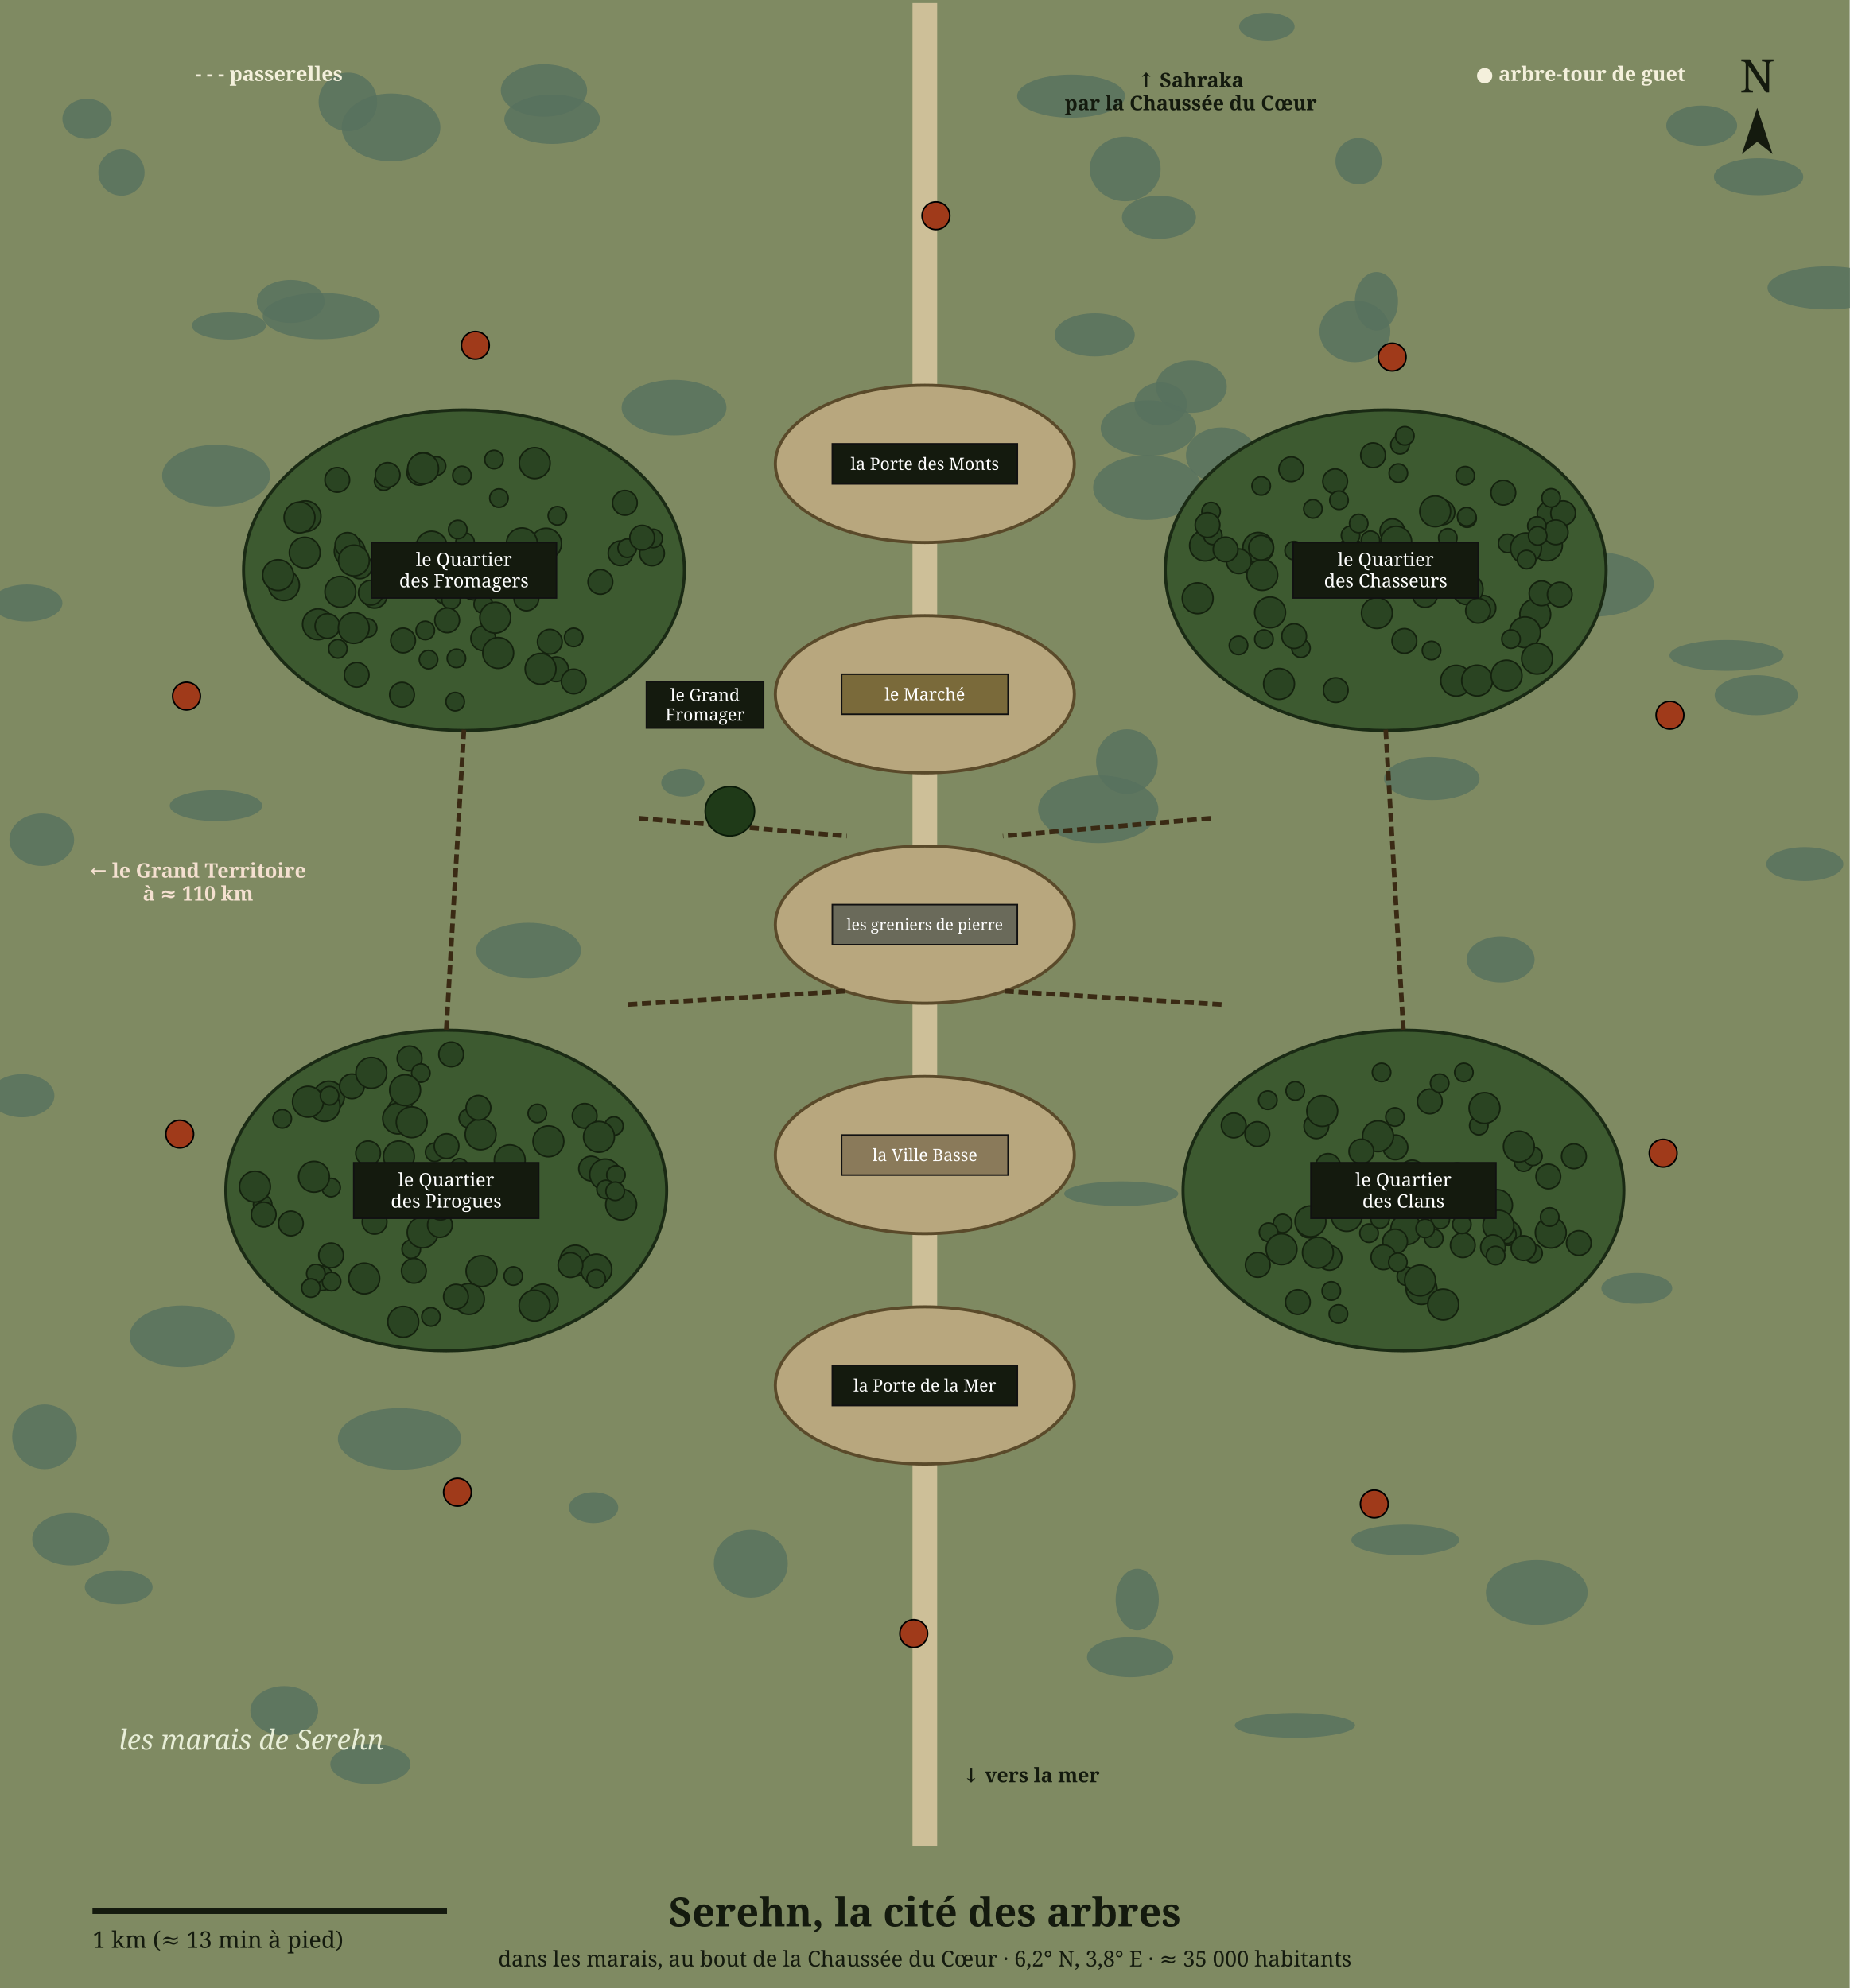
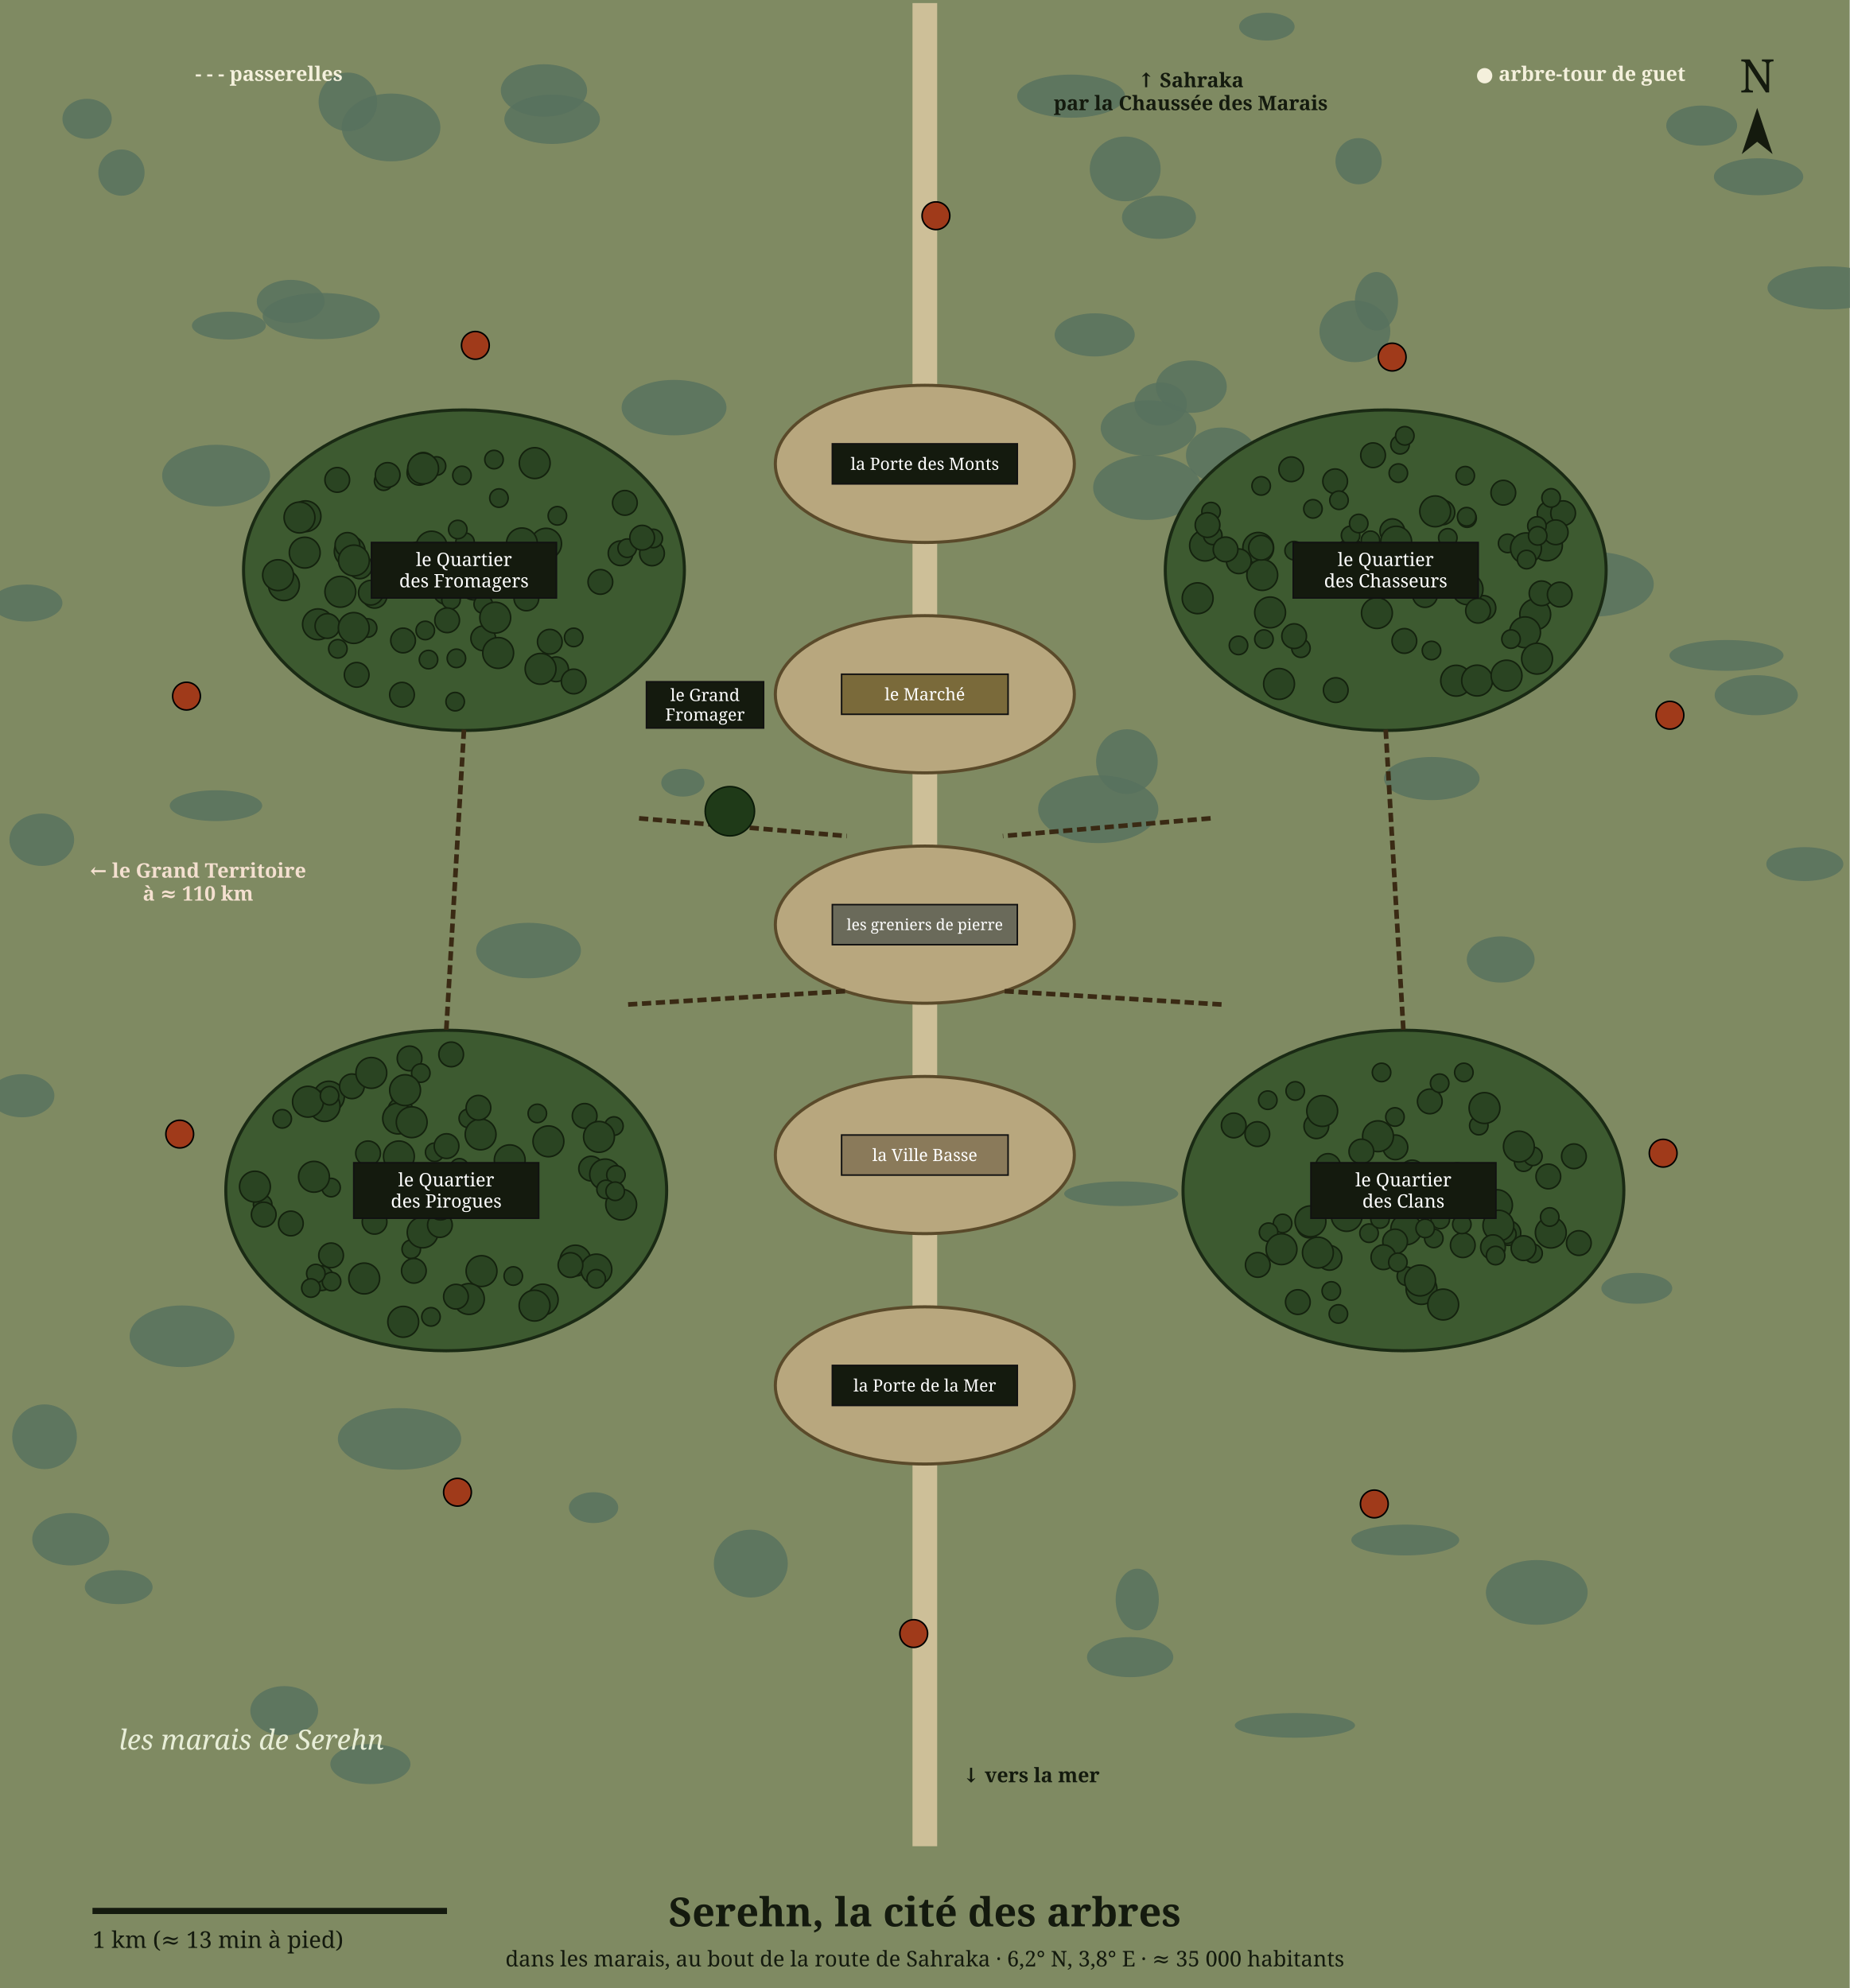
<svg xmlns="http://www.w3.org/2000/svg" viewBox="0 0 1200 1290" font-family="Georgia, serif">
  <rect width="1200" height="1290" fill="#7f8a62" />
  <ellipse cx="744.2" cy="316.4" rx="35" ry="21" fill="#56705e" opacity="0.8" />
  <ellipse cx="881.4" cy="104.6" rx="15" ry="15" fill="#56705e" opacity="0.8" />
  <ellipse cx="1120.1" cy="425.3" rx="37" ry="10" fill="#56705e" opacity="0.8" />
  <ellipse cx="28.9" cy="932.3" rx="21" ry="21" fill="#56705e" opacity="0.8" />
  <ellipse cx="911.7" cy="999.3" rx="35" ry="10" fill="#56705e" opacity="0.8" />
  <ellipse cx="737.8" cy="1037.9" rx="14" ry="20" fill="#56705e" opacity="0.8" />
  <ellipse cx="259.2" cy="933.7" rx="40" ry="20" fill="#56705e" opacity="0.8" />
  <ellipse cx="352.9" cy="58.7" rx="28" ry="17" fill="#56705e" opacity="0.8" />
  <ellipse cx="253.7" cy="82.7" rx="32" ry="22" fill="#56705e" opacity="0.8" />
  <ellipse cx="1061.9" cy="836.0" rx="23" ry="10" fill="#56705e" opacity="0.8" />
  <ellipse cx="184.4" cy="1110.1" rx="22" ry="16" fill="#56705e" opacity="0.8" />
  <ellipse cx="17.5" cy="391.3" rx="23" ry="12" fill="#56705e" opacity="0.8" />
  <ellipse cx="973.6" cy="622.6" rx="22" ry="15" fill="#56705e" opacity="0.8" />
  <ellipse cx="840.1" cy="1119.6" rx="39" ry="8" fill="#56705e" opacity="0.8" />
  <ellipse cx="893.0" cy="195.5" rx="14" ry="19" fill="#56705e" opacity="0.8" />
  <ellipse cx="443.0" cy="507.9" rx="14" ry="9" fill="#56705e" opacity="0.8" />
  <ellipse cx="225.7" cy="66.1" rx="19" ry="19" fill="#56705e" opacity="0.8" />
  <ellipse cx="1104.0" cy="81.5" rx="23" ry="13" fill="#56705e" opacity="0.8" />
  <ellipse cx="140.2" cy="308.6" rx="35" ry="20" fill="#56705e" opacity="0.8" />
  <ellipse cx="56.5" cy="77.1" rx="16" ry="13" fill="#56705e" opacity="0.8" />
  <ellipse cx="730.0" cy="109.6" rx="23" ry="21" fill="#56705e" opacity="0.8" />
  <ellipse cx="385.1" cy="978.3" rx="16" ry="10" fill="#56705e" opacity="0.8" />
  <ellipse cx="821.9" cy="17.3" rx="18" ry="9" fill="#56705e" opacity="0.8" />
  <ellipse cx="1170.9" cy="560.7" rx="25" ry="11" fill="#56705e" opacity="0.8" />
  <ellipse cx="710.2" cy="217.3" rx="26" ry="14" fill="#56705e" opacity="0.8" />
  <ellipse cx="78.8" cy="112.0" rx="15" ry="15" fill="#56705e" opacity="0.8" />
  <ellipse cx="997.0" cy="1033.3" rx="33" ry="21" fill="#56705e" opacity="0.8" />
  <ellipse cx="753.0" cy="262.2" rx="17" ry="14" fill="#56705e" opacity="0.8" />
  <ellipse cx="188.6" cy="195.6" rx="22" ry="14" fill="#56705e" opacity="0.8" />
  <ellipse cx="1185.7" cy="186.8" rx="39" ry="14" fill="#56705e" opacity="0.8" />
  <ellipse cx="487.1" cy="1014.6" rx="24" ry="22" fill="#56705e" opacity="0.8" />
  <ellipse cx="1139.4" cy="451.1" rx="27" ry="13" fill="#56705e" opacity="0.8" />
  <ellipse cx="118.1" cy="867.1" rx="34" ry="20" fill="#56705e" opacity="0.8" />
  <ellipse cx="437.3" cy="264.5" rx="34" ry="18" fill="#56705e" opacity="0.8" />
  <ellipse cx="792.4" cy="295.4" rx="23" ry="18" fill="#56705e" opacity="0.8" />
  <ellipse cx="342.9" cy="616.8" rx="34" ry="18" fill="#56705e" opacity="0.8" />
  <ellipse cx="358.2" cy="77.4" rx="31" ry="16" fill="#56705e" opacity="0.8" />
  <ellipse cx="27.1" cy="544.9" rx="21" ry="17" fill="#56705e" opacity="0.8" />
  <ellipse cx="772.9" cy="250.9" rx="23" ry="17" fill="#56705e" opacity="0.8" />
  <ellipse cx="879.0" cy="215.0" rx="23" ry="20" fill="#56705e" opacity="0.8" />
  <ellipse cx="1033.9" cy="379.1" rx="39" ry="21" fill="#56705e" opacity="0.8" />
  <ellipse cx="208.4" cy="205.1" rx="38" ry="15" fill="#56705e" opacity="0.8" />
  <ellipse cx="824.5" cy="342.3" rx="33" ry="10" fill="#56705e" opacity="0.8" />
  <ellipse cx="928.9" cy="505.2" rx="31" ry="14" fill="#56705e" opacity="0.8" />
  <ellipse cx="745.1" cy="277.8" rx="31" ry="18" fill="#56705e" opacity="0.8" />
  <ellipse cx="45.9" cy="998.8" rx="25" ry="17" fill="#56705e" opacity="0.8" />
  <ellipse cx="270.4" cy="381.9" rx="30" ry="9" fill="#56705e" opacity="0.8" />
  <ellipse cx="77.0" cy="1029.9" rx="22" ry="11" fill="#56705e" opacity="0.8" />
  <ellipse cx="240.3" cy="1144.7" rx="26" ry="13" fill="#56705e" opacity="0.8" />
  <ellipse cx="731.1" cy="494.2" rx="20" ry="21" fill="#56705e" opacity="0.8" />
  <ellipse cx="14.3" cy="711.0" rx="21" ry="14" fill="#56705e" opacity="0.8" />
  <ellipse cx="148.5" cy="211.3" rx="24" ry="9" fill="#56705e" opacity="0.8" />
  <ellipse cx="733.2" cy="1075.3" rx="28" ry="13" fill="#56705e" opacity="0.8" />
  <ellipse cx="694.9" cy="62.4" rx="35" ry="14" fill="#56705e" opacity="0.8" />
  <ellipse cx="967.1" cy="433.1" rx="24" ry="10" fill="#56705e" opacity="0.8" />
  <ellipse cx="712.5" cy="525.1" rx="39" ry="22" fill="#56705e" opacity="0.8" />
  <ellipse cx="727.4" cy="774.6" rx="37" ry="8" fill="#56705e" opacity="0.8" />
  <ellipse cx="140.1" cy="522.8" rx="30" ry="10" fill="#56705e" opacity="0.8" />
  <ellipse cx="751.9" cy="141.0" rx="24" ry="14" fill="#56705e" opacity="0.8" />
  <ellipse cx="279.0" cy="844.6" rx="39" ry="13" fill="#56705e" opacity="0.8" />
  <ellipse cx="1140.9" cy="114.7" rx="29" ry="12" fill="#56705e" opacity="0.8" />
  <text x="163.0" y="1135.3" font-size="18" text-anchor="middle" fill="#e8eed8" font-style="italic">les marais de Serehn</text>
  <polyline points="600.0,2.0 600.0,1198.0" fill="none" stroke="#cdbf98" stroke-width="16" stroke-linejoin="round" />
  <text x="772.5" y="56.6" font-size="13" text-anchor="middle" fill="#141a0e" font-weight="bold">↑ Sahraka</text>
-   <text x="772.5" y="71.5" font-size="13" text-anchor="middle" fill="#141a0e" font-weight="bold">par la Chaussée du Cœur</text>
+   <text x="772.5" y="71.5" font-size="13" text-anchor="middle" fill="#141a0e" font-weight="bold">par la Chaussée des Marais</text>
  <text x="669.0" y="1156.5" font-size="13" text-anchor="middle" fill="#141a0e" font-weight="bold">↓ vers la mer</text>
  <ellipse cx="600.0" cy="899.0" rx="97" ry="51" fill="#b8a77e" stroke="#5a4a2a" stroke-width="2" />
  <ellipse cx="600.0" cy="749.5" rx="97" ry="51" fill="#b8a77e" stroke="#5a4a2a" stroke-width="2" />
  <ellipse cx="600.0" cy="600.0" rx="97" ry="51" fill="#b8a77e" stroke="#5a4a2a" stroke-width="2" />
  <ellipse cx="600.0" cy="450.5" rx="97" ry="51" fill="#b8a77e" stroke="#5a4a2a" stroke-width="2" />
  <ellipse cx="600.0" cy="301.0" rx="97" ry="51" fill="#b8a77e" stroke="#5a4a2a" stroke-width="2" />
  <rect x="546.0" y="437.5" width="108" height="26" fill="#7a6a3a" stroke="#111" />
  <text x="600.0" y="454.4" font-size="11" text-anchor="middle" fill="#fff">le Marché</text>
  <rect x="540.0" y="587.0" width="120" height="26" fill="#6a6a5a" stroke="#111" />
  <text x="600.0" y="603.5" font-size="10" text-anchor="middle" fill="#fff">les greniers de pierre</text>
  <rect x="546.0" y="736.5" width="108" height="26" fill="#8a7a5a" stroke="#111" />
  <text x="600.0" y="753.4" font-size="11" text-anchor="middle" fill="#fff">la Ville Basse</text>
  <rect x="540.0" y="288.0" width="120" height="26" fill="#141a0e" stroke="#111" />
  <text x="600.0" y="304.9" font-size="11" text-anchor="middle" fill="#fff">la Porte des Monts</text>
  <rect x="540.0" y="886.0" width="120" height="26" fill="#141a0e" stroke="#111" />
  <text x="600.0" y="902.9" font-size="11" text-anchor="middle" fill="#fff">la Porte de la Mer</text>
  <ellipse cx="301.0" cy="370.0" rx="143" ry="104" fill="#3d5a30" stroke="#1a2a14" stroke-width="2" />
  <circle cx="389.5" cy="377.6" r="8" fill="#2a4422" stroke="#14220e" />
  <circle cx="423.0" cy="359.1" r="8" fill="#2a4422" stroke="#14220e" />
  <circle cx="233.4" cy="367.5" r="8" fill="#2a4422" stroke="#14220e" />
  <circle cx="402.6" cy="359.0" r="8" fill="#2a4422" stroke="#14220e" />
  <circle cx="301.7" cy="351.8" r="6" fill="#2a4422" stroke="#14220e" />
  <circle cx="307.7" cy="379.3" r="10" fill="#2a4422" stroke="#14220e" />
  <circle cx="243.0" cy="386.6" r="8" fill="#2a4422" stroke="#14220e" />
  <circle cx="313.5" cy="414.2" r="8" fill="#2a4422" stroke="#14220e" />
  <circle cx="360.8" cy="434.3" r="8" fill="#2a4422" stroke="#14220e" />
  <circle cx="274.6" cy="301.6" r="8" fill="#2a4422" stroke="#14220e" />
  <circle cx="184.2" cy="379.7" r="10" fill="#2a4422" stroke="#14220e" />
  <circle cx="313.7" cy="377.1" r="6" fill="#2a4422" stroke="#14220e" />
  <circle cx="272.1" cy="306.8" r="8" fill="#2a4422" stroke="#14220e" />
  <circle cx="219.2" cy="421.0" r="6" fill="#2a4422" stroke="#14220e" />
  <circle cx="226.9" cy="357.8" r="10" fill="#2a4422" stroke="#14220e" />
  <circle cx="318.7" cy="400.6" r="6" fill="#2a4422" stroke="#14220e" />
  <circle cx="299.7" cy="308.5" r="6" fill="#2a4422" stroke="#14220e" />
  <circle cx="372.2" cy="413.6" r="6" fill="#2a4422" stroke="#14220e" />
  <circle cx="198.2" cy="335.0" r="10" fill="#2a4422" stroke="#14220e" />
  <circle cx="206.3" cy="405.1" r="10" fill="#2a4422" stroke="#14220e" />
  <circle cx="231.4" cy="437.9" r="8" fill="#2a4422" stroke="#14220e" />
  <circle cx="197.7" cy="358.6" r="10" fill="#2a4422" stroke="#14220e" />
  <circle cx="323.7" cy="323.2" r="6" fill="#2a4422" stroke="#14220e" />
  <circle cx="298.6" cy="365.1" r="8" fill="#2a4422" stroke="#14220e" />
  <circle cx="212.4" cy="406.2" r="8" fill="#2a4422" stroke="#14220e" />
  <circle cx="341.5" cy="388.3" r="8" fill="#2a4422" stroke="#14220e" />
  <circle cx="260.8" cy="450.8" r="8" fill="#2a4422" stroke="#14220e" />
  <circle cx="220.8" cy="384.0" r="10" fill="#2a4422" stroke="#14220e" />
  <circle cx="313.5" cy="392.0" r="6" fill="#2a4422" stroke="#14220e" />
  <circle cx="297.0" cy="343.6" r="6" fill="#2a4422" stroke="#14220e" />
  <circle cx="290.6" cy="382.5" r="10" fill="#2a4422" stroke="#14220e" />
  <circle cx="271.1" cy="359.7" r="8" fill="#2a4422" stroke="#14220e" />
  <circle cx="292.6" cy="389.2" r="6" fill="#2a4422" stroke="#14220e" />
  <circle cx="320.5" cy="298.2" r="6" fill="#2a4422" stroke="#14220e" />
  <circle cx="290.1" cy="402.5" r="8" fill="#2a4422" stroke="#14220e" />
  <circle cx="278.0" cy="428.0" r="6" fill="#2a4422" stroke="#14220e" />
  <circle cx="238.5" cy="407.5" r="6" fill="#2a4422" stroke="#14220e" />
  <circle cx="354.3" cy="352.8" r="10" fill="#2a4422" stroke="#14220e" />
  <circle cx="361.6" cy="334.7" r="6" fill="#2a4422" stroke="#14220e" />
  <circle cx="283.2" cy="302.4" r="6" fill="#2a4422" stroke="#14220e" />
  <circle cx="295.3" cy="455.3" r="6" fill="#2a4422" stroke="#14220e" />
  <circle cx="339.2" cy="368.3" r="10" fill="#2a4422" stroke="#14220e" />
  <circle cx="229.5" cy="407.5" r="10" fill="#2a4422" stroke="#14220e" />
  <circle cx="280.0" cy="354.7" r="10" fill="#2a4422" stroke="#14220e" />
  <circle cx="274.5" cy="304.0" r="10" fill="#2a4422" stroke="#14220e" />
  <circle cx="180.4" cy="373.2" r="10" fill="#2a4422" stroke="#14220e" />
  <circle cx="244.5" cy="383.2" r="6" fill="#2a4422" stroke="#14220e" />
  <circle cx="240.6" cy="384.6" r="8" fill="#2a4422" stroke="#14220e" />
  <circle cx="255.0" cy="373.6" r="6" fill="#2a4422" stroke="#14220e" />
  <circle cx="356.7" cy="416.4" r="8" fill="#2a4422" stroke="#14220e" />
  <circle cx="346.9" cy="300.5" r="10" fill="#2a4422" stroke="#14220e" />
  <circle cx="248.9" cy="312.2" r="6" fill="#2a4422" stroke="#14220e" />
  <circle cx="338.6" cy="352.6" r="10" fill="#2a4422" stroke="#14220e" />
  <circle cx="225.4" cy="353.6" r="8" fill="#2a4422" stroke="#14220e" />
  <circle cx="229.6" cy="363.7" r="10" fill="#2a4422" stroke="#14220e" />
  <circle cx="406.9" cy="355.7" r="6" fill="#2a4422" stroke="#14220e" />
  <circle cx="372.2" cy="442.2" r="8" fill="#2a4422" stroke="#14220e" />
  <circle cx="275.9" cy="409.1" r="6" fill="#2a4422" stroke="#14220e" />
  <circle cx="405.4" cy="326.3" r="8" fill="#2a4422" stroke="#14220e" />
  <circle cx="321.3" cy="400.8" r="10" fill="#2a4422" stroke="#14220e" />
  <circle cx="218.8" cy="311.4" r="8" fill="#2a4422" stroke="#14220e" />
  <circle cx="251.5" cy="308.2" r="8" fill="#2a4422" stroke="#14220e" />
  <circle cx="323.2" cy="423.7" r="10" fill="#2a4422" stroke="#14220e" />
  <circle cx="350.7" cy="434.0" r="10" fill="#2a4422" stroke="#14220e" />
  <circle cx="194.3" cy="335.8" r="10" fill="#2a4422" stroke="#14220e" />
  <circle cx="423.8" cy="349.4" r="6" fill="#2a4422" stroke="#14220e" />
  <circle cx="296.1" cy="427.2" r="6" fill="#2a4422" stroke="#14220e" />
  <circle cx="354.1" cy="360.9" r="6" fill="#2a4422" stroke="#14220e" />
  <circle cx="416.6" cy="348.9" r="8" fill="#2a4422" stroke="#14220e" />
  <circle cx="261.5" cy="415.6" r="8" fill="#2a4422" stroke="#14220e" />
  <rect x="241.0" y="352.0" width="120" height="36" fill="#141a0e" stroke="#111" />
  <text x="301.0" y="367.3" font-size="12" text-anchor="middle" fill="#fff">le Quartier</text>
  <text x="301.0" y="381.1" font-size="12" text-anchor="middle" fill="#fff">des Fromagers</text>
  <polyline points="414.6,531.0 549.4,542.5" fill="none" stroke="#3a2a14" stroke-width="3" stroke-linejoin="round" stroke-dasharray="6 3" />
  <ellipse cx="899.0" cy="370.0" rx="143" ry="104" fill="#3d5a30" stroke="#1a2a14" stroke-width="2" />
  <circle cx="781.8" cy="354.0" r="10" fill="#2a4422" stroke="#14220e" />
  <circle cx="962.4" cy="394.5" r="8" fill="#2a4422" stroke="#14220e" />
  <circle cx="939.3" cy="349.0" r="6" fill="#2a4422" stroke="#14220e" />
  <circle cx="1005.3" cy="333.3" r="8" fill="#2a4422" stroke="#14220e" />
  <circle cx="935.8" cy="332.5" r="8" fill="#2a4422" stroke="#14220e" />
  <circle cx="944.7" cy="441.7" r="10" fill="#2a4422" stroke="#14220e" />
  <circle cx="907.2" cy="307.0" r="6" fill="#2a4422" stroke="#14220e" />
  <circle cx="837.7" cy="304.5" r="8" fill="#2a4422" stroke="#14220e" />
  <circle cx="996.0" cy="398.7" r="10" fill="#2a4422" stroke="#14220e" />
  <circle cx="786.8" cy="347.4" r="6" fill="#2a4422" stroke="#14220e" />
  <circle cx="975.3" cy="319.7" r="8" fill="#2a4422" stroke="#14220e" />
  <circle cx="839.6" cy="357.3" r="6" fill="#2a4422" stroke="#14220e" />
  <circle cx="1003.6" cy="353.9" r="10" fill="#2a4422" stroke="#14220e" />
  <circle cx="903.3" cy="344.7" r="8" fill="#2a4422" stroke="#14220e" />
  <circle cx="989.4" cy="410.3" r="10" fill="#2a4422" stroke="#14220e" />
  <circle cx="866.2" cy="312.3" r="8" fill="#2a4422" stroke="#14220e" />
  <circle cx="1014.1" cy="333.0" r="8" fill="#2a4422" stroke="#14220e" />
  <circle cx="931.1" cy="331.8" r="10" fill="#2a4422" stroke="#14220e" />
  <circle cx="905.8" cy="351.5" r="10" fill="#2a4422" stroke="#14220e" />
  <circle cx="785.7" cy="332.0" r="6" fill="#2a4422" stroke="#14220e" />
  <circle cx="816.3" cy="355.5" r="10" fill="#2a4422" stroke="#14220e" />
  <circle cx="876.3" cy="359.7" r="10" fill="#2a4422" stroke="#14220e" />
  <circle cx="958.3" cy="441.6" r="10" fill="#2a4422" stroke="#14220e" />
  <circle cx="876.2" cy="347.4" r="6" fill="#2a4422" stroke="#14220e" />
  <circle cx="908.3" cy="288.6" r="6" fill="#2a4422" stroke="#14220e" />
  <circle cx="926.0" cy="378.3" r="6" fill="#2a4422" stroke="#14220e" />
  <circle cx="844.0" cy="420.6" r="6" fill="#2a4422" stroke="#14220e" />
  <circle cx="1009.3" cy="345.4" r="8" fill="#2a4422" stroke="#14220e" />
  <circle cx="889.1" cy="350.6" r="6" fill="#2a4422" stroke="#14220e" />
  <circle cx="952.1" cy="382.4" r="10" fill="#2a4422" stroke="#14220e" />
  <circle cx="818.9" cy="373.1" r="10" fill="#2a4422" stroke="#14220e" />
  <circle cx="911.4" cy="282.8" r="6" fill="#2a4422" stroke="#14220e" />
  <circle cx="1006.3" cy="323.1" r="6" fill="#2a4422" stroke="#14220e" />
  <circle cx="803.5" cy="418.8" r="6" fill="#2a4422" stroke="#14220e" />
  <circle cx="839.6" cy="412.8" r="8" fill="#2a4422" stroke="#14220e" />
  <circle cx="803.7" cy="364.2" r="8" fill="#2a4422" stroke="#14220e" />
  <circle cx="853.4" cy="374.6" r="6" fill="#2a4422" stroke="#14220e" />
  <circle cx="958.9" cy="396.3" r="8" fill="#2a4422" stroke="#14220e" />
  <circle cx="997.2" cy="427.4" r="10" fill="#2a4422" stroke="#14220e" />
  <circle cx="951.8" cy="336.2" r="6" fill="#2a4422" stroke="#14220e" />
  <circle cx="911.1" cy="415.9" r="8" fill="#2a4422" stroke="#14220e" />
  <circle cx="881.5" cy="339.7" r="6" fill="#2a4422" stroke="#14220e" />
  <circle cx="795.1" cy="356.5" r="8" fill="#2a4422" stroke="#14220e" />
  <circle cx="1000.1" cy="385.0" r="8" fill="#2a4422" stroke="#14220e" />
  <circle cx="997.1" cy="341.3" r="6" fill="#2a4422" stroke="#14220e" />
  <circle cx="866.6" cy="447.8" r="8" fill="#2a4422" stroke="#14220e" />
  <circle cx="924.5" cy="386.1" r="8" fill="#2a4422" stroke="#14220e" />
  <circle cx="818.2" cy="315.3" r="6" fill="#2a4422" stroke="#14220e" />
  <circle cx="980.3" cy="414.7" r="6" fill="#2a4422" stroke="#14220e" />
  <circle cx="824.0" cy="397.4" r="10" fill="#2a4422" stroke="#14220e" />
  <circle cx="829.8" cy="443.8" r="10" fill="#2a4422" stroke="#14220e" />
  <circle cx="978.1" cy="352.6" r="6" fill="#2a4422" stroke="#14220e" />
  <circle cx="928.7" cy="422.1" r="6" fill="#2a4422" stroke="#14220e" />
  <circle cx="868.7" cy="324.6" r="6" fill="#2a4422" stroke="#14220e" />
  <circle cx="890.8" cy="295.4" r="8" fill="#2a4422" stroke="#14220e" />
  <circle cx="990.0" cy="355.8" r="10" fill="#2a4422" stroke="#14220e" />
  <circle cx="879.4" cy="375.3" r="6" fill="#2a4422" stroke="#14220e" />
  <circle cx="1011.9" cy="385.8" r="8" fill="#2a4422" stroke="#14220e" />
  <circle cx="977.4" cy="438.4" r="10" fill="#2a4422" stroke="#14220e" />
  <circle cx="990.4" cy="363.1" r="6" fill="#2a4422" stroke="#14220e" />
  <circle cx="851.8" cy="330.2" r="6" fill="#2a4422" stroke="#14220e" />
  <circle cx="950.6" cy="308.7" r="6" fill="#2a4422" stroke="#14220e" />
  <circle cx="893.3" cy="397.8" r="10" fill="#2a4422" stroke="#14220e" />
  <circle cx="820.0" cy="414.7" r="6" fill="#2a4422" stroke="#14220e" />
  <circle cx="783.4" cy="340.7" r="8" fill="#2a4422" stroke="#14220e" />
  <circle cx="951.5" cy="335.3" r="6" fill="#2a4422" stroke="#14220e" />
  <circle cx="818.1" cy="355.4" r="8" fill="#2a4422" stroke="#14220e" />
  <circle cx="997.6" cy="347.7" r="6" fill="#2a4422" stroke="#14220e" />
  <circle cx="777.0" cy="388.2" r="10" fill="#2a4422" stroke="#14220e" />
  <circle cx="944.1" cy="369.7" r="8" fill="#2a4422" stroke="#14220e" />
  <rect x="839.0" y="352.0" width="120" height="36" fill="#141a0e" stroke="#111" />
  <text x="899.0" y="367.3" font-size="12" text-anchor="middle" fill="#fff">le Quartier</text>
  <text x="899.0" y="381.1" font-size="12" text-anchor="middle" fill="#fff">des Chasseurs</text>
  <polyline points="785.4,531.0 650.6,542.5" fill="none" stroke="#3a2a14" stroke-width="3" stroke-linejoin="round" stroke-dasharray="6 3" />
  <ellipse cx="289.5" cy="772.5" rx="143" ry="104" fill="#3d5a30" stroke="#1a2a14" stroke-width="2" />
  <circle cx="266.8" cy="810.6" r="6" fill="#2a4422" stroke="#14220e" />
  <circle cx="383.5" cy="758.3" r="8" fill="#2a4422" stroke="#14220e" />
  <circle cx="268.5" cy="824.6" r="8" fill="#2a4422" stroke="#14220e" />
  <circle cx="303.8" cy="725.7" r="6" fill="#2a4422" stroke="#14220e" />
  <circle cx="259.7" cy="710.7" r="6" fill="#2a4422" stroke="#14220e" />
  <circle cx="213.4" cy="711.6" r="10" fill="#2a4422" stroke="#14220e" />
  <circle cx="352.1" cy="843.3" r="10" fill="#2a4422" stroke="#14220e" />
  <circle cx="214.8" cy="770.6" r="6" fill="#2a4422" stroke="#14220e" />
  <circle cx="333.0" cy="828.0" r="6" fill="#2a4422" stroke="#14220e" />
  <circle cx="355.8" cy="740.6" r="10" fill="#2a4422" stroke="#14220e" />
  <circle cx="265.7" cy="686.8" r="8" fill="#2a4422" stroke="#14220e" />
  <circle cx="203.7" cy="763.6" r="10" fill="#2a4422" stroke="#14220e" />
  <circle cx="208.5" cy="829.4" r="8" fill="#2a4422" stroke="#14220e" />
  <circle cx="274.2" cy="799.7" r="10" fill="#2a4422" stroke="#14220e" />
  <circle cx="243.0" cy="792.8" r="8" fill="#2a4422" stroke="#14220e" />
  <circle cx="392.6" cy="762.1" r="10" fill="#2a4422" stroke="#14220e" />
  <circle cx="259.7" cy="720.4" r="8" fill="#2a4422" stroke="#14220e" />
  <circle cx="188.7" cy="793.9" r="8" fill="#2a4422" stroke="#14220e" />
  <circle cx="403.0" cy="781.6" r="10" fill="#2a4422" stroke="#14220e" />
  <circle cx="260.2" cy="780.5" r="6" fill="#2a4422" stroke="#14220e" />
  <circle cx="312.4" cy="824.8" r="10" fill="#2a4422" stroke="#14220e" />
  <circle cx="399.6" cy="762.4" r="6" fill="#2a4422" stroke="#14220e" />
  <circle cx="282.0" cy="747.7" r="6" fill="#2a4422" stroke="#14220e" />
  <circle cx="304.2" cy="842.9" r="10" fill="#2a4422" stroke="#14220e" />
  <circle cx="183.1" cy="726.0" r="6" fill="#2a4422" stroke="#14220e" />
  <circle cx="273.0" cy="696.3" r="6" fill="#2a4422" stroke="#14220e" />
  <circle cx="326.0" cy="766.1" r="8" fill="#2a4422" stroke="#14220e" />
  <circle cx="373.3" cy="818.0" r="10" fill="#2a4422" stroke="#14220e" />
  <circle cx="214.8" cy="814.6" r="8" fill="#2a4422" stroke="#14220e" />
  <circle cx="170.4" cy="781.5" r="6" fill="#2a4422" stroke="#14220e" />
  <circle cx="228.3" cy="704.9" r="8" fill="#2a4422" stroke="#14220e" />
  <circle cx="284.1" cy="769.4" r="8" fill="#2a4422" stroke="#14220e" />
  <circle cx="210.6" cy="717.7" r="10" fill="#2a4422" stroke="#14220e" />
  <circle cx="386.9" cy="823.8" r="10" fill="#2a4422" stroke="#14220e" />
  <circle cx="258.3" cy="725.8" r="10" fill="#2a4422" stroke="#14220e" />
  <circle cx="370.1" cy="820.9" r="8" fill="#2a4422" stroke="#14220e" />
  <circle cx="289.7" cy="743.7" r="8" fill="#2a4422" stroke="#14220e" />
  <circle cx="267.1" cy="728.2" r="10" fill="#2a4422" stroke="#14220e" />
  <circle cx="398.3" cy="730.7" r="6" fill="#2a4422" stroke="#14220e" />
  <circle cx="215.1" cy="831.6" r="6" fill="#2a4422" stroke="#14220e" />
  <circle cx="236.3" cy="829.6" r="10" fill="#2a4422" stroke="#14220e" />
  <circle cx="346.8" cy="847.2" r="10" fill="#2a4422" stroke="#14220e" />
  <circle cx="238.8" cy="748.4" r="8" fill="#2a4422" stroke="#14220e" />
  <circle cx="171.1" cy="788.1" r="8" fill="#2a4422" stroke="#14220e" />
  <circle cx="257.5" cy="759.5" r="8" fill="#2a4422" stroke="#14220e" />
  <circle cx="298.0" cy="757.8" r="6" fill="#2a4422" stroke="#14220e" />
  <circle cx="262.8" cy="707.4" r="10" fill="#2a4422" stroke="#14220e" />
  <circle cx="311.8" cy="736.1" r="10" fill="#2a4422" stroke="#14220e" />
  <circle cx="379.3" cy="724.1" r="8" fill="#2a4422" stroke="#14220e" />
  <circle cx="285.4" cy="794.9" r="8" fill="#2a4422" stroke="#14220e" />
  <circle cx="348.6" cy="722.5" r="6" fill="#2a4422" stroke="#14220e" />
  <circle cx="240.9" cy="696.2" r="10" fill="#2a4422" stroke="#14220e" />
  <circle cx="199.8" cy="714.9" r="10" fill="#2a4422" stroke="#14220e" />
  <circle cx="204.9" cy="826.4" r="6" fill="#2a4422" stroke="#14220e" />
  <circle cx="393.2" cy="771.8" r="6" fill="#2a4422" stroke="#14220e" />
  <circle cx="330.7" cy="752.9" r="10" fill="#2a4422" stroke="#14220e" />
  <circle cx="295.8" cy="841.4" r="8" fill="#2a4422" stroke="#14220e" />
  <circle cx="279.6" cy="854.5" r="6" fill="#2a4422" stroke="#14220e" />
  <circle cx="261.6" cy="857.7" r="10" fill="#2a4422" stroke="#14220e" />
  <circle cx="201.7" cy="835.8" r="6" fill="#2a4422" stroke="#14220e" />
  <circle cx="213.8" cy="711.0" r="6" fill="#2a4422" stroke="#14220e" />
  <circle cx="310.4" cy="718.8" r="8" fill="#2a4422" stroke="#14220e" />
  <circle cx="386.8" cy="829.8" r="6" fill="#2a4422" stroke="#14220e" />
  <circle cx="292.7" cy="684.2" r="8" fill="#2a4422" stroke="#14220e" />
  <circle cx="258.8" cy="750.4" r="10" fill="#2a4422" stroke="#14220e" />
  <circle cx="334.3" cy="780.3" r="6" fill="#2a4422" stroke="#14220e" />
  <circle cx="165.4" cy="770.0" r="10" fill="#2a4422" stroke="#14220e" />
  <circle cx="388.6" cy="737.7" r="10" fill="#2a4422" stroke="#14220e" />
  <circle cx="285.8" cy="783.6" r="8" fill="#2a4422" stroke="#14220e" />
  <circle cx="399.1" cy="773.0" r="6" fill="#2a4422" stroke="#14220e" />
  <rect x="229.5" y="754.5" width="120" height="36" fill="#141a0e" stroke="#111" />
  <text x="289.5" y="769.8" font-size="12" text-anchor="middle" fill="#fff">le Quartier</text>
  <text x="289.5" y="783.6" font-size="12" text-anchor="middle" fill="#fff">des Pirogues</text>
  <polyline points="407.5,651.8 549.4,643.1" fill="none" stroke="#3a2a14" stroke-width="3" stroke-linejoin="round" stroke-dasharray="6 3" />
  <ellipse cx="910.5" cy="772.5" rx="143" ry="104" fill="#3d5a30" stroke="#1a2a14" stroke-width="2" />
  <circle cx="978.6" cy="800.1" r="8" fill="#2a4422" stroke="#14220e" />
  <circle cx="994.6" cy="813.3" r="6" fill="#2a4422" stroke="#14220e" />
  <circle cx="849.3" cy="795.2" r="8" fill="#2a4422" stroke="#14220e" />
  <circle cx="940.3" cy="780.5" r="8" fill="#2a4422" stroke="#14220e" />
  <circle cx="988.5" cy="754.1" r="6" fill="#2a4422" stroke="#14220e" />
  <circle cx="896.3" cy="695.9" r="6" fill="#2a4422" stroke="#14220e" />
  <circle cx="905.3" cy="744.5" r="8" fill="#2a4422" stroke="#14220e" />
  <circle cx="861.6" cy="756.6" r="8" fill="#2a4422" stroke="#14220e" />
  <circle cx="949.0" cy="808.0" r="8" fill="#2a4422" stroke="#14220e" />
  <circle cx="840.3" cy="707.9" r="6" fill="#2a4422" stroke="#14220e" />
  <circle cx="930.2" cy="803.6" r="6" fill="#2a4422" stroke="#14220e" />
  <circle cx="1004.5" cy="763.4" r="8" fill="#2a4422" stroke="#14220e" />
  <circle cx="934.4" cy="791.3" r="6" fill="#2a4422" stroke="#14220e" />
  <circle cx="949.7" cy="695.9" r="6" fill="#2a4422" stroke="#14220e" />
  <circle cx="874.1" cy="767.8" r="8" fill="#2a4422" stroke="#14220e" />
  <circle cx="816.0" cy="820.8" r="8" fill="#2a4422" stroke="#14220e" />
  <circle cx="881.4" cy="773.5" r="8" fill="#2a4422" stroke="#14220e" />
  <circle cx="922.2" cy="836.4" r="10" fill="#2a4422" stroke="#14220e" />
  <circle cx="1006.1" cy="799.8" r="10" fill="#2a4422" stroke="#14220e" />
  <circle cx="894.7" cy="785.5" r="6" fill="#2a4422" stroke="#14220e" />
  <circle cx="815.7" cy="735.9" r="8" fill="#2a4422" stroke="#14220e" />
  <circle cx="977.6" cy="800.9" r="6" fill="#2a4422" stroke="#14220e" />
  <circle cx="948.4" cy="794.5" r="6" fill="#2a4422" stroke="#14220e" />
  <circle cx="800.4" cy="730.3" r="8" fill="#2a4422" stroke="#14220e" />
  <circle cx="927.6" cy="714.7" r="8" fill="#2a4422" stroke="#14220e" />
  <circle cx="959.4" cy="730.4" r="6" fill="#2a4422" stroke="#14220e" />
  <circle cx="888.2" cy="800.2" r="6" fill="#2a4422" stroke="#14220e" />
  <circle cx="912.3" cy="797.7" r="10" fill="#2a4422" stroke="#14220e" />
  <circle cx="822.5" cy="713.9" r="6" fill="#2a4422" stroke="#14220e" />
  <circle cx="916.2" cy="760.8" r="8" fill="#2a4422" stroke="#14220e" />
  <circle cx="1005.4" cy="789.7" r="6" fill="#2a4422" stroke="#14220e" />
  <circle cx="876.0" cy="767.5" r="8" fill="#2a4422" stroke="#14220e" />
  <circle cx="931.1" cy="778.6" r="6" fill="#2a4422" stroke="#14220e" />
  <circle cx="924.6" cy="797.1" r="6" fill="#2a4422" stroke="#14220e" />
  <circle cx="912.4" cy="828.1" r="6" fill="#2a4422" stroke="#14220e" />
  <circle cx="963.1" cy="719.0" r="10" fill="#2a4422" stroke="#14220e" />
  <circle cx="847.5" cy="789.7" r="6" fill="#2a4422" stroke="#14220e" />
  <circle cx="862.5" cy="816.2" r="8" fill="#2a4422" stroke="#14220e" />
  <circle cx="988.4" cy="809.9" r="8" fill="#2a4422" stroke="#14220e" />
  <circle cx="971.2" cy="782.0" r="10" fill="#2a4422" stroke="#14220e" />
  <circle cx="921.1" cy="763.2" r="6" fill="#2a4422" stroke="#14220e" />
  <circle cx="905.1" cy="805.6" r="8" fill="#2a4422" stroke="#14220e" />
  <circle cx="895.3" cy="791.0" r="6" fill="#2a4422" stroke="#14220e" />
  <circle cx="921.3" cy="830.9" r="10" fill="#2a4422" stroke="#14220e" />
  <circle cx="897.5" cy="815.8" r="8" fill="#2a4422" stroke="#14220e" />
  <circle cx="994.5" cy="750.3" r="6" fill="#2a4422" stroke="#14220e" />
  <circle cx="868.3" cy="852.6" r="6" fill="#2a4422" stroke="#14220e" />
  <circle cx="832.1" cy="793.9" r="6" fill="#2a4422" stroke="#14220e" />
  <circle cx="842.0" cy="844.9" r="8" fill="#2a4422" stroke="#14220e" />
  <circle cx="850.2" cy="792.5" r="10" fill="#2a4422" stroke="#14220e" />
  <circle cx="1024.3" cy="806.6" r="8" fill="#2a4422" stroke="#14220e" />
  <circle cx="894.0" cy="737.3" r="10" fill="#2a4422" stroke="#14220e" />
  <circle cx="985.4" cy="744.0" r="10" fill="#2a4422" stroke="#14220e" />
  <circle cx="934.0" cy="702.9" r="6" fill="#2a4422" stroke="#14220e" />
  <circle cx="972.1" cy="795.3" r="10" fill="#2a4422" stroke="#14220e" />
  <circle cx="854.0" cy="730.8" r="8" fill="#2a4422" stroke="#14220e" />
  <circle cx="857.8" cy="720.9" r="10" fill="#2a4422" stroke="#14220e" />
  <circle cx="823.0" cy="799.6" r="6" fill="#2a4422" stroke="#14220e" />
  <circle cx="945.4" cy="762.6" r="8" fill="#2a4422" stroke="#14220e" />
  <circle cx="968.6" cy="809.3" r="8" fill="#2a4422" stroke="#14220e" />
  <circle cx="905.0" cy="724.8" r="6" fill="#2a4422" stroke="#14220e" />
  <circle cx="906.9" cy="819.1" r="6" fill="#2a4422" stroke="#14220e" />
  <circle cx="855.0" cy="812.8" r="10" fill="#2a4422" stroke="#14220e" />
  <circle cx="936.3" cy="846.5" r="10" fill="#2a4422" stroke="#14220e" />
  <circle cx="970.3" cy="814.7" r="6" fill="#2a4422" stroke="#14220e" />
  <circle cx="831.4" cy="810.6" r="10" fill="#2a4422" stroke="#14220e" />
  <circle cx="883.2" cy="747.2" r="8" fill="#2a4422" stroke="#14220e" />
  <circle cx="1021.1" cy="750.3" r="8" fill="#2a4422" stroke="#14220e" />
  <circle cx="863.7" cy="837.7" r="6" fill="#2a4422" stroke="#14220e" />
  <circle cx="873.7" cy="789.0" r="10" fill="#2a4422" stroke="#14220e" />
  <rect x="850.5" y="754.5" width="120" height="36" fill="#141a0e" stroke="#111" />
  <text x="910.5" y="769.8" font-size="12" text-anchor="middle" fill="#fff">le Quartier</text>
  <text x="910.5" y="783.6" font-size="12" text-anchor="middle" fill="#fff">des Clans</text>
  <polyline points="792.5,651.8 650.6,643.1" fill="none" stroke="#3a2a14" stroke-width="3" stroke-linejoin="round" stroke-dasharray="6 3" />
  <polyline points="301.0,473.5 289.5,669.0" fill="none" stroke="#3a2a14" stroke-width="3" stroke-linejoin="round" stroke-dasharray="6 3" />
  <polyline points="899.0,473.5 910.5,669.0" fill="none" stroke="#3a2a14" stroke-width="3" stroke-linejoin="round" stroke-dasharray="6 3" />
  <circle cx="473.5" cy="526.4" r="16" fill="#1f3a18" stroke="#0a1a08" />
  <rect x="419.4" y="442.4" width="76" height="30" fill="#141a0e" stroke="#111" />
  <text x="457.4" y="454.9" font-size="11" text-anchor="middle" fill="#fff">le Grand</text>
  <text x="457.4" y="467.6" font-size="11" text-anchor="middle" fill="#fff">Fromager</text>
  <circle cx="1083.4" cy="464.1" r="9" fill="#a03a1a" stroke="#000" />
  <circle cx="903.2" cy="231.7" r="9" fill="#a03a1a" stroke="#000" />
  <circle cx="607.2" cy="140.0" r="9" fill="#a03a1a" stroke="#000" />
  <circle cx="308.4" cy="224.1" r="9" fill="#a03a1a" stroke="#000" />
  <circle cx="121.0" cy="451.7" r="9" fill="#a03a1a" stroke="#000" />
  <circle cx="116.6" cy="735.9" r="9" fill="#a03a1a" stroke="#000" />
  <circle cx="296.8" cy="968.3" r="9" fill="#a03a1a" stroke="#000" />
  <circle cx="592.8" cy="1060.0" r="9" fill="#a03a1a" stroke="#000" />
  <circle cx="891.6" cy="975.9" r="9" fill="#a03a1a" stroke="#000" />
  <circle cx="1079.0" cy="748.3" r="9" fill="#a03a1a" stroke="#000" />
  <text x="1025.5" y="52.5" font-size="13" text-anchor="middle" fill="#f4f0dc" font-weight="bold">● arbre-tour de guet</text>
  <text x="174.5" y="52.5" font-size="13" text-anchor="middle" fill="#f4f0dc" font-weight="bold">- - - passerelles</text>
  <text x="128.5" y="569.5" font-size="13" text-anchor="middle" fill="#f4e0d0" font-weight="bold">← le Grand Territoire</text>
  <text x="128.5" y="584.4" font-size="13" text-anchor="middle" fill="#f4e0d0" font-weight="bold">à ≈ 110 km</text>
  <line x1="60" y1="1240" x2="290" y2="1240" stroke="#141a0e" stroke-width="4" />
  <text x="60" y="1264" font-size="15" fill="#141a0e">1 km (≈ 13 min à pied)</text>
  <text x="1140" y="60" font-size="30" text-anchor="middle" fill="#141a0e">N</text>
  <polygon points="1140,70 1130,100 1140,92 1150,100" fill="#141a0e" />
  <text x="600.0" y="1250" font-size="26" text-anchor="middle" fill="#141a0e" font-weight="bold">Serehn, la cité des arbres</text>
-   <text x="600.0" y="1276" font-size="14" text-anchor="middle" fill="#141a0e">dans les marais, au bout de la Chaussée du Cœur · 6,2° N, 3,8° E · ≈ 35 000 habitants</text>
+   <text x="600.0" y="1276" font-size="14" text-anchor="middle" fill="#141a0e">dans les marais, au bout de la route de Sahraka · 6,2° N, 3,8° E · ≈ 35 000 habitants</text>
</svg>
